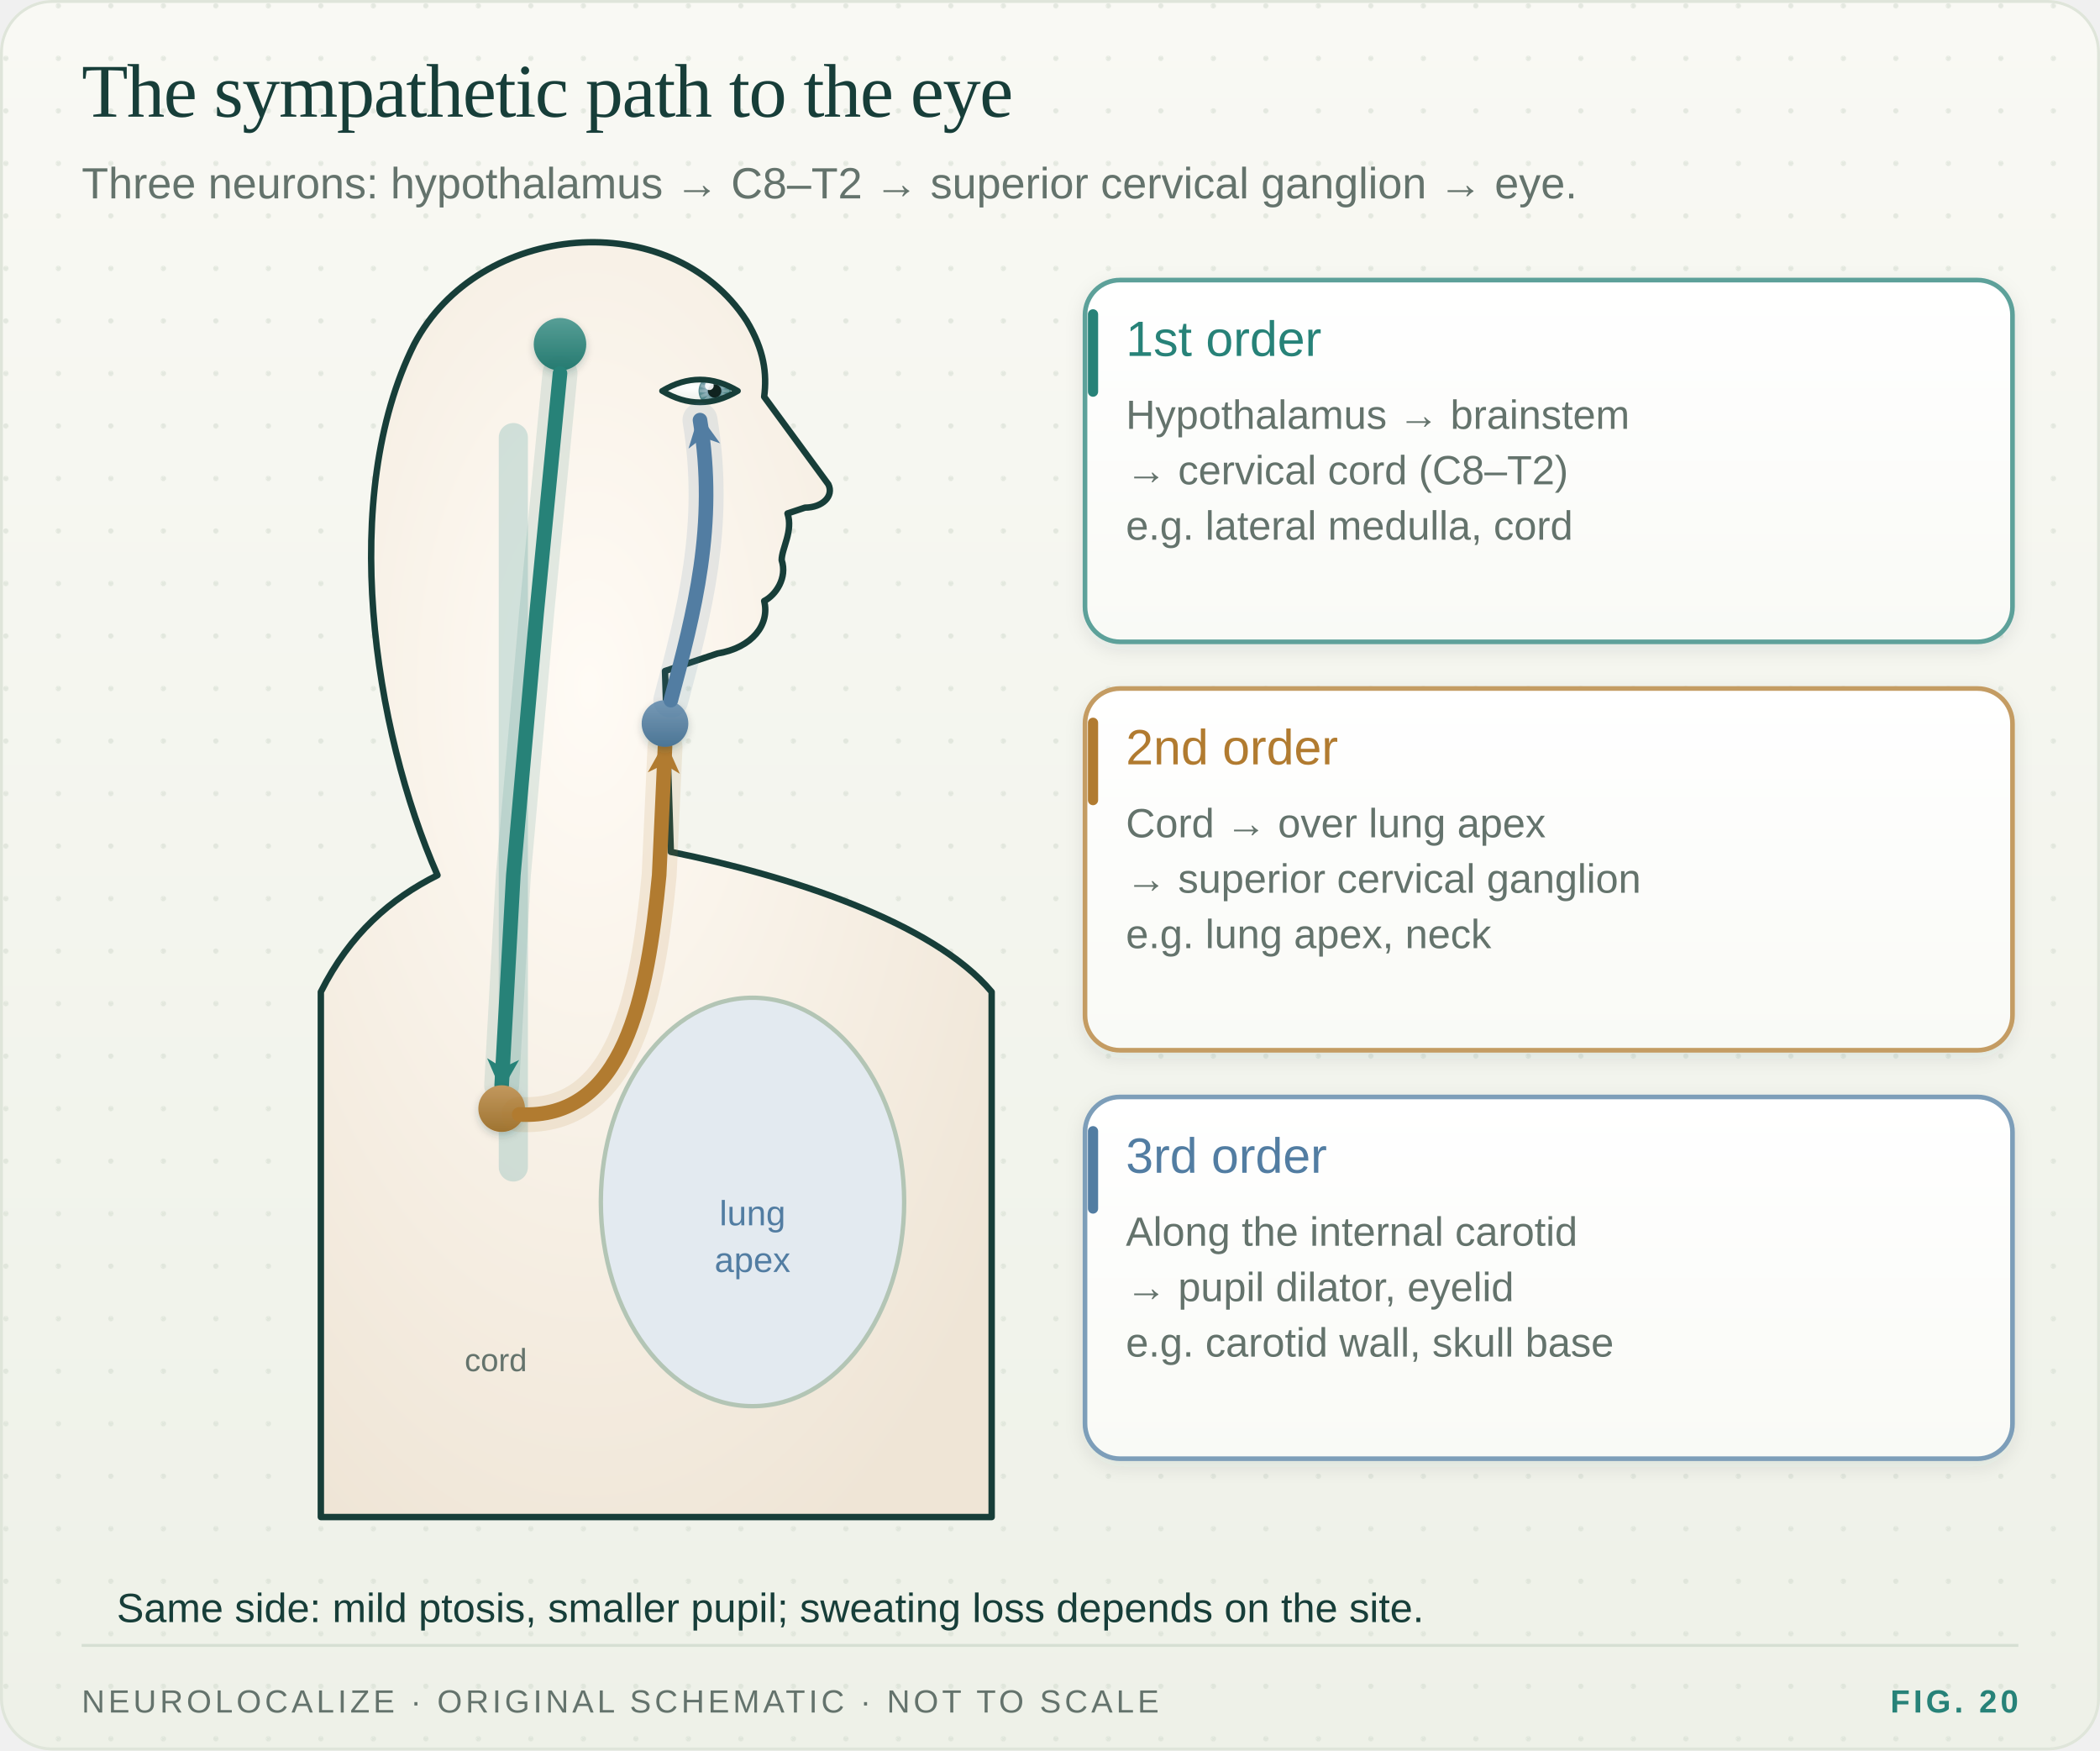
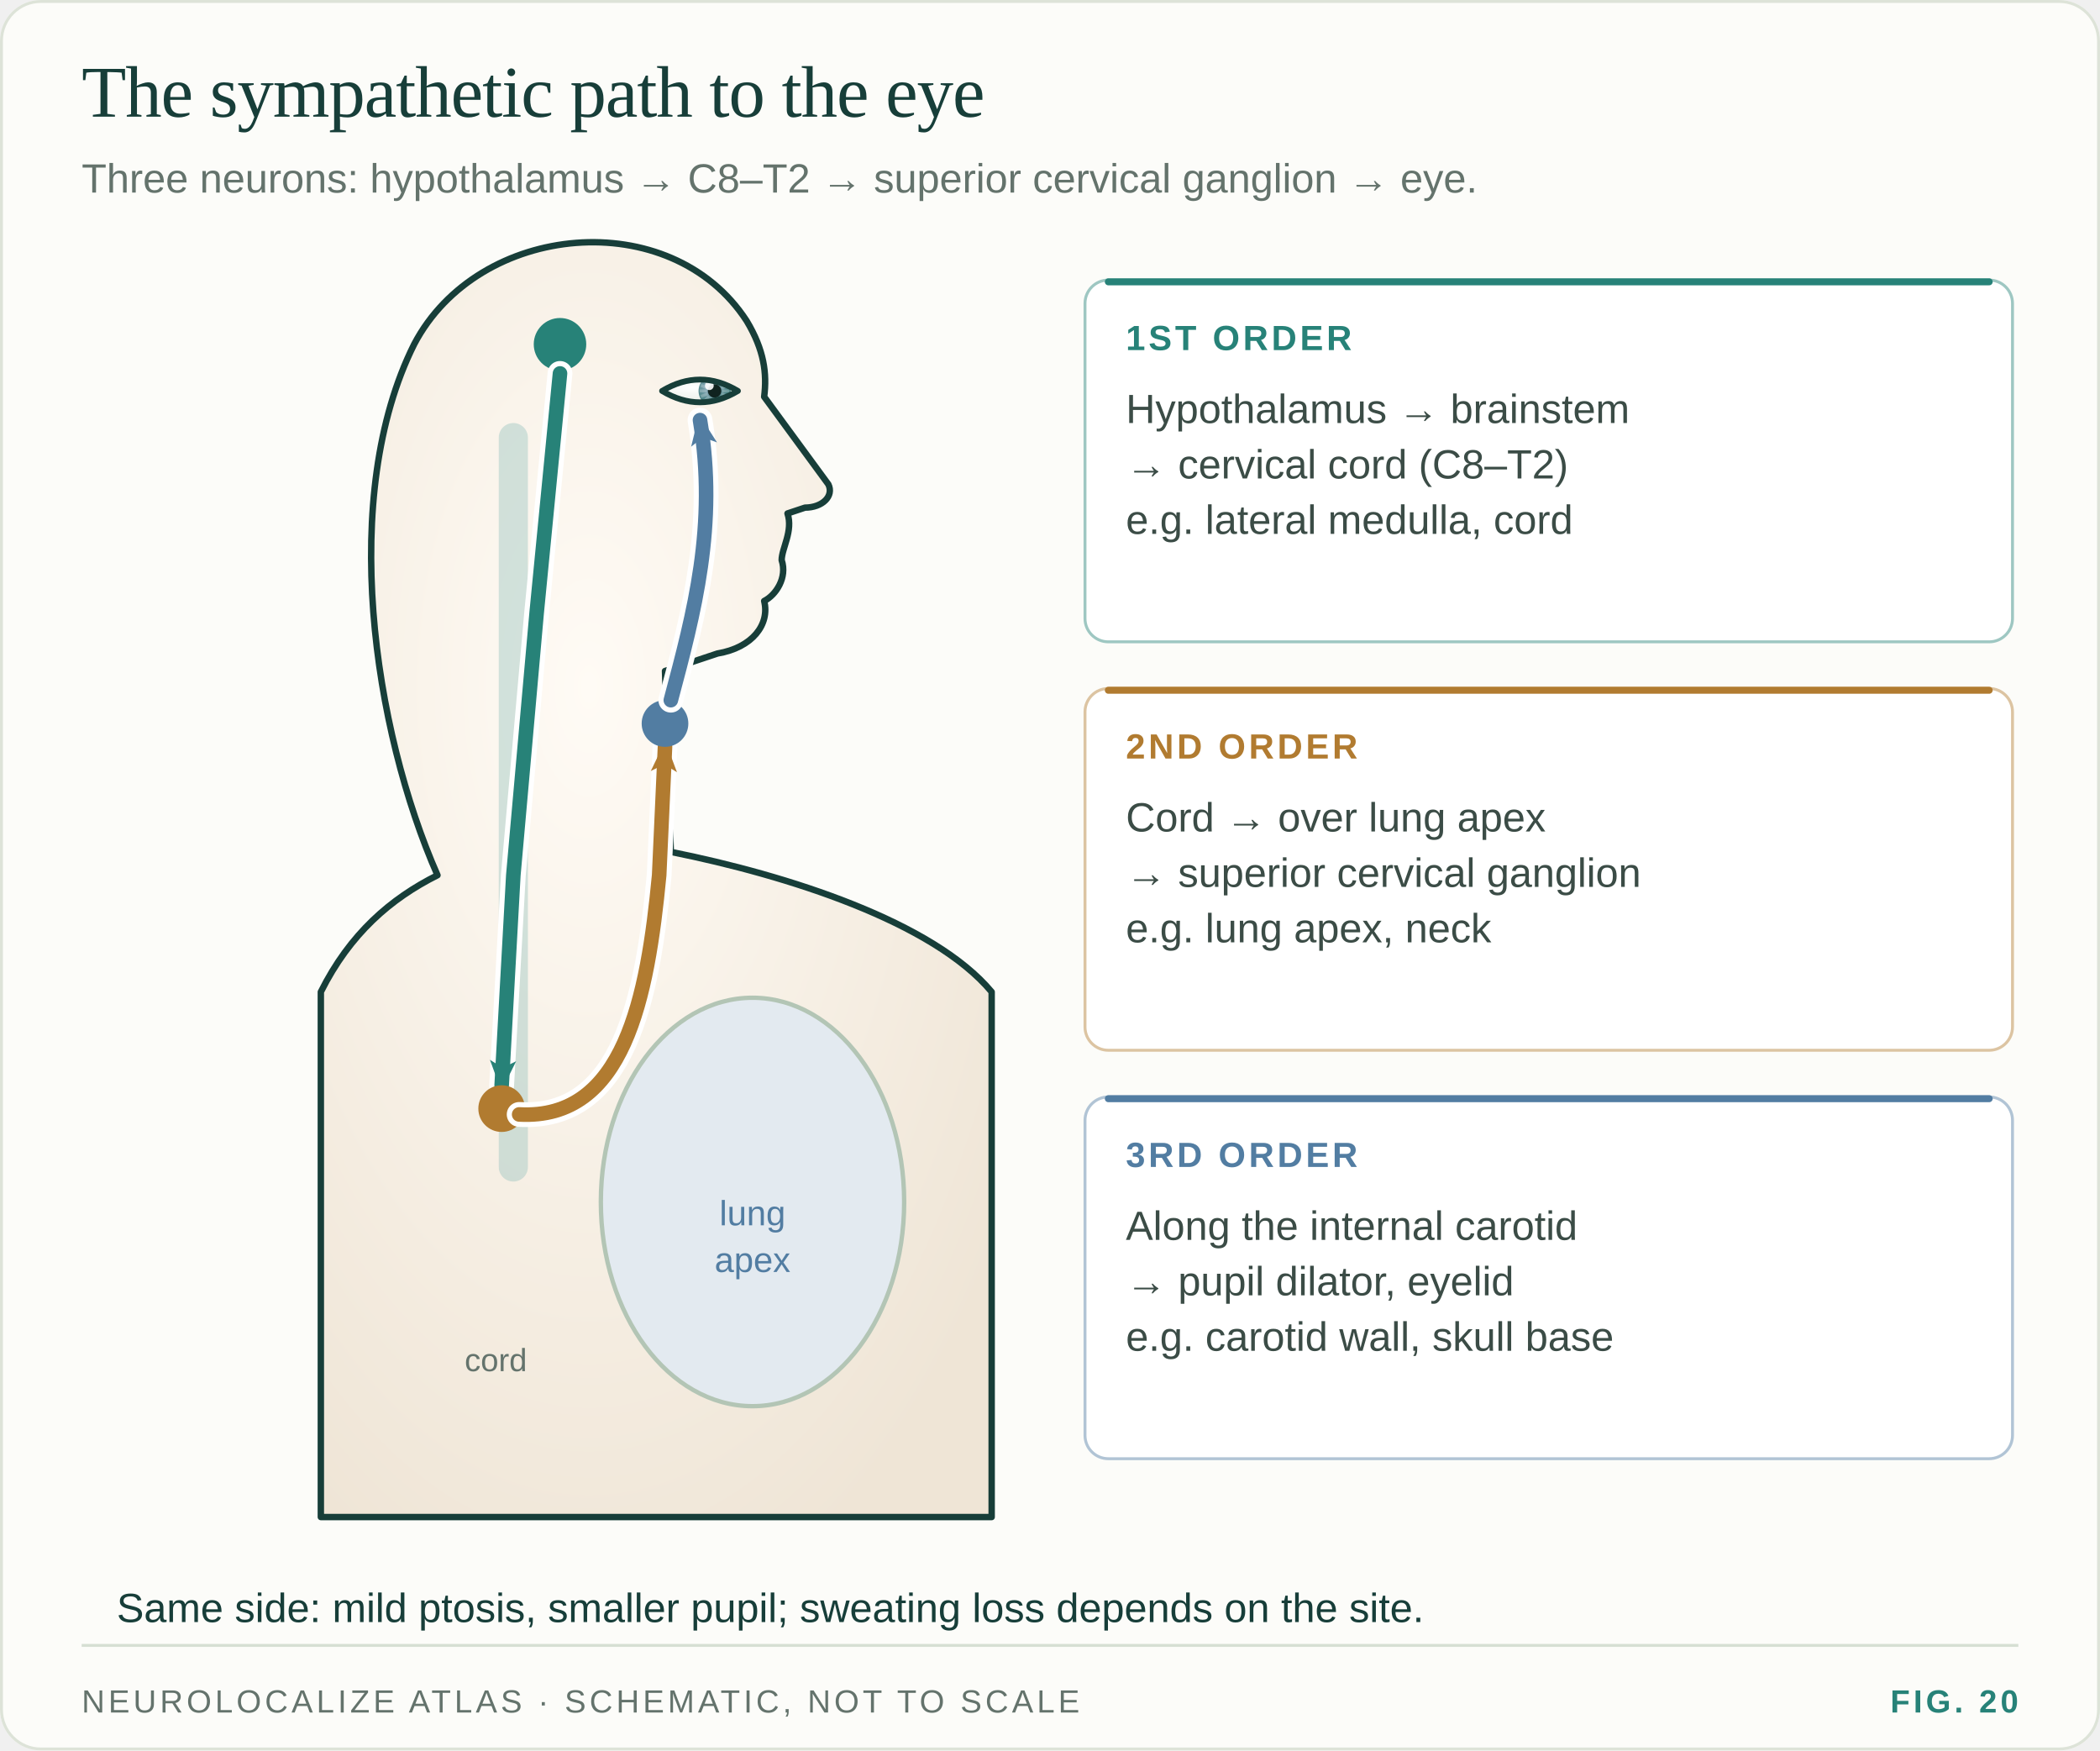
<svg xmlns="http://www.w3.org/2000/svg" width="720" height="600" viewBox="0 0 720 600" role="img">
  <defs>
    <linearGradient id="bg" x1="0" y1="0" x2="0" y2="1">
      <stop offset="0" stop-color="#f9f9f4" />
      <stop offset="1" stop-color="#eef1e8" />
    </linearGradient>
    <linearGradient id="card" x1="0" y1="0" x2="0" y2="1">
      <stop offset="0" stop-color="#ffffff" />
      <stop offset="1" stop-color="#f9faf6" />
    </linearGradient>
    <pattern id="dots" width="18" height="18" patternUnits="userSpaceOnUse">
      <circle cx="2" cy="2" r=".9" fill="#d3dbcf" />
    </pattern>
    <filter id="shadow" x="-10%" y="-10%" width="120%" height="130%">
      <feDropShadow dx="0" dy="2" stdDeviation="3" flood-color="#173e39" flood-opacity=".09" />
    </filter>
    <filter id="lift" x="-40%" y="-40%" width="180%" height="190%">
      <feDropShadow dx="0" dy="1.2" stdDeviation="1.4" flood-color="#173e39" flood-opacity=".22" />
    </filter>
    <radialGradient id="rfffbf5efe5d6" cx=".4" cy=".35" r=".75">
      <stop offset="0" stop-color="#fffbf5" />
      <stop offset="1" stop-color="#efe5d6" />
    </radialGradient>
    <clipPath id="clip1">
      <path d="M227 134Q240 126.2 253 134Q240 141.8 227 134Z" />
    </clipPath>
    <radialGradient id="rffffffe7ece4" cx=".4" cy=".35" r=".75">
      <stop offset="0" stop-color="#ffffff" />
      <stop offset="1" stop-color="#e7ece4" />
    </radialGradient>
    <radialGradient id="ra0b8cc216a62" cx=".4" cy=".35" r=".75">
      <stop offset="0" stop-color="#a0b8cc" />
      <stop offset="1" stop-color="#216a62" />
    </radialGradient>
-     <linearGradient id="g278278" x1="0" y1="0" x2="0" y2="1">
-       <stop offset="0" stop-color="#579e96" />
-       <stop offset="1" stop-color="#257a70" />
-     </linearGradient>
-     <marker id="arrow-278278" markerUnits="userSpaceOnUse" markerWidth="16" markerHeight="16" refX="11" refY="8" orient="auto">
-       <path d="M2 2.5L13 8L2 13.5L5 8Z" fill="#278278" />
+     <marker id="arrow-278278" markerUnits="userSpaceOnUse" markerWidth="14" markerHeight="14" refX="10" refY="7" orient="auto">
+       <path d="M1.5 2.5L12 7L1.5 11.5L4 7Z" fill="#278278" />
    </marker>
-     <linearGradient id="gb17b30" x1="0" y1="0" x2="0" y2="1">
-       <stop offset="0" stop-color="#c2985e" />
-       <stop offset="1" stop-color="#9f7431" />
-     </linearGradient>
-     <marker id="arrow-b17b30" markerUnits="userSpaceOnUse" markerWidth="16" markerHeight="16" refX="11" refY="8" orient="auto">
-       <path d="M2 2.5L13 8L2 13.5L5 8Z" fill="#b17b30" />
+     <marker id="arrow-b17b30" markerUnits="userSpaceOnUse" markerWidth="14" markerHeight="14" refX="10" refY="7" orient="auto">
+       <path d="M1.5 2.5L12 7L1.5 11.5L4 7Z" fill="#b17b30" />
    </marker>
-     <linearGradient id="g527da2" x1="0" y1="0" x2="0" y2="1">
-       <stop offset="0" stop-color="#789ab6" />
-       <stop offset="1" stop-color="#4b7595" />
-     </linearGradient>
-     <marker id="arrow-527da2" markerUnits="userSpaceOnUse" markerWidth="16" markerHeight="16" refX="11" refY="8" orient="auto">
-       <path d="M2 2.5L13 8L2 13.5L5 8Z" fill="#527da2" />
+     <marker id="arrow-527da2" markerUnits="userSpaceOnUse" markerWidth="14" markerHeight="14" refX="10" refY="7" orient="auto">
+       <path d="M1.5 2.5L12 7L1.5 11.5L4 7Z" fill="#527da2" />
    </marker>
  </defs>
-   <rect width="720" height="600" rx="18" fill="url(#bg)" />
-   <rect width="720" height="600" rx="18" fill="url(#dots)" opacity=".55" />
-   <rect x=".5" y=".5" width="719" height="599" rx="17.5" fill="none" stroke="#dfe5da" />
+   <rect width="720" height="600" rx="14" fill="#fcfcf9" />
+   <rect x=".5" y=".5" width="719" height="599" rx="13.5" fill="none" stroke="#dde3d8" />
  <g font-family="Arial,Helvetica,sans-serif">
-     <text x="28" y="40" font-size="26" fill="#173e39" font-family="Georgia,'Times New Roman',serif" letter-spacing="-.4">The sympathetic path to the eye</text>
-     <text x="28" y="68" font-size="15" fill="#64736c" text-anchor="start">Three neurons: hypothalamus → C8–T2 → superior cervical ganglion → eye.</text>
+     <text x="28" y="40" font-size="25" fill="#173e39" font-family="Georgia,'Times New Roman',serif" letter-spacing="-.3">The sympathetic path to the eye</text>
+     <text x="28" y="66" font-size="14" fill="#64736c" text-anchor="start">Three neurons: hypothalamus → C8–T2 → superior cervical ganglion → eye.</text>
    <path d="M150 300C128 250 116 170 142 118C164 76 230 70 256 110C262 120 263 128 262 136L284 166C286 170 282 174 276 174L270 176C272 182 268 188 268 192C270 198 266 204 262 206C264 214 258 222 246 224L228 230L230 292C270 300 320 316 340 340L340 520L110 520L110 340C120 320 134 308 150 300Z" fill="url(#rfffbf5efe5d6)" stroke="#173e39" stroke-width="2.2" stroke-linejoin="round" />
    <path d="M176 150L176 400" fill="none" stroke="#9ec7c2" stroke-width="10" stroke-linecap="round" stroke-linejoin="round" stroke-opacity=".45" />
    <text x="170" y="470" font-size="11" fill="#64736c" text-anchor="middle">cord</text>
    <ellipse cx="258" cy="412" rx="52" ry="70" fill="#e3eaf0" stroke="#b3c5b5" stroke-width="1.5" />
    <text x="258" y="420" font-size="12" fill="#527da2" text-anchor="middle">lung</text>
    <text x="258" y="436" font-size="12" fill="#527da2" text-anchor="middle">apex</text>
    <path d="M227 134Q240 126.2 253 134Q240 141.8 227 134Z" fill="url(#rffffffe7ece4)" />
    <g clip-path="url(#clip1)">
      <circle cx="245" cy="134" r="5.5" fill="url(#ra0b8cc216a62)" />
      <path d="M247.6 134.0L250.1 134.0" stroke="#ffffff" stroke-opacity=".22" stroke-width="1" />
      <path d="M247.4 135.0L249.7 135.9" stroke="#ffffff" stroke-opacity=".22" stroke-width="1" />
      <path d="M246.9 135.9L248.6 137.6" stroke="#ffffff" stroke-opacity=".22" stroke-width="1" />
      <path d="M246.0 136.4L246.9 138.7" stroke="#ffffff" stroke-opacity=".22" stroke-width="1" />
      <path d="M245.0 136.6L245.0 139.1" stroke="#ffffff" stroke-opacity=".22" stroke-width="1" />
      <path d="M244.0 136.4L243.1 138.7" stroke="#ffffff" stroke-opacity=".22" stroke-width="1" />
      <path d="M243.1 135.9L241.4 137.6" stroke="#ffffff" stroke-opacity=".22" stroke-width="1" />
      <path d="M242.6 135.0L240.3 135.9" stroke="#ffffff" stroke-opacity=".22" stroke-width="1" />
      <path d="M242.4 134.0L239.9 134.0" stroke="#ffffff" stroke-opacity=".22" stroke-width="1" />
      <path d="M242.6 133.0L240.3 132.1" stroke="#ffffff" stroke-opacity=".22" stroke-width="1" />
      <path d="M243.1 132.1L241.4 130.4" stroke="#ffffff" stroke-opacity=".22" stroke-width="1" />
      <path d="M244.0 131.6L243.1 129.3" stroke="#ffffff" stroke-opacity=".22" stroke-width="1" />
      <path d="M245.0 131.4L245.0 128.9" stroke="#ffffff" stroke-opacity=".22" stroke-width="1" />
      <path d="M246.0 131.6L246.9 129.3" stroke="#ffffff" stroke-opacity=".22" stroke-width="1" />
      <path d="M246.9 132.1L248.6 130.4" stroke="#ffffff" stroke-opacity=".22" stroke-width="1" />
      <path d="M247.4 133.0L249.7 132.1" stroke="#ffffff" stroke-opacity=".22" stroke-width="1" />
      <circle cx="245" cy="134" r="2.3" fill="#10231f" />
      <circle cx="243.2" cy="132.2" r="1.5" fill="#ffffff" opacity=".9" />
    </g>
    <path d="M227 134Q240 126.2 253 134Q240 141.8 227 134Z" fill="none" stroke="#173e39" stroke-width="2" stroke-linejoin="round" />
-     <circle cx="192" cy="118" r="9" fill="url(#g278278)" filter="url(#lift)" />
-     <path d="M192 128L184 210L176 300L172 372" fill="none" stroke="#278278" stroke-width="12" stroke-opacity=".13" stroke-linecap="round" stroke-linejoin="round" />
+     <circle cx="192" cy="118" r="9" fill="#278278" />
+     <path d="M192 128L184 210L176 300L172 372" fill="none" stroke="#ffffff" stroke-width="8.5" stroke-linecap="round" stroke-linejoin="round" />
    <path d="M192 128L184 210L176 300L172 372" fill="none" stroke="#278278" stroke-width="5" stroke-linecap="round" stroke-linejoin="round" marker-end="url(#arrow-278278)" />
-     <circle cx="172" cy="380" r="8" fill="url(#gb17b30)" filter="url(#lift)" />
-     <path d="M178 382C214 384 222 342 226 300L228 256" fill="none" stroke="#b17b30" stroke-width="12" stroke-opacity=".13" stroke-linecap="round" stroke-linejoin="round" />
+     <circle cx="172" cy="380" r="8" fill="#b17b30" />
+     <path d="M178 382C214 384 222 342 226 300L228 256" fill="none" stroke="#ffffff" stroke-width="8.5" stroke-linecap="round" stroke-linejoin="round" />
    <path d="M178 382C214 384 222 342 226 300L228 256" fill="none" stroke="#b17b30" stroke-width="5" stroke-linecap="round" stroke-linejoin="round" marker-end="url(#arrow-b17b30)" />
-     <circle cx="228" cy="248" r="8" fill="url(#g527da2)" filter="url(#lift)" />
-     <path d="M230 240C238 210 246 180 240 144" fill="none" stroke="#527da2" stroke-width="12" stroke-opacity=".13" stroke-linecap="round" stroke-linejoin="round" />
+     <circle cx="228" cy="248" r="8" fill="#527da2" />
+     <path d="M230 240C238 210 246 180 240 144" fill="none" stroke="#ffffff" stroke-width="8.5" stroke-linecap="round" stroke-linejoin="round" />
    <path d="M230 240C238 210 246 180 240 144" fill="none" stroke="#527da2" stroke-width="5" stroke-linecap="round" stroke-linejoin="round" marker-end="url(#arrow-527da2)" />
-     <rect x="372" y="96" width="318" height="124" rx="12" fill="url(#card)" stroke="#5da19a" stroke-width="1.6" filter="url(#shadow)" />
-     <rect x="373" y="106" width="3.5" height="30" rx="1.75" fill="#278278" />
-     <text x="386" y="122" font-size="17" fill="#278278" text-anchor="start">1st order</text>
-     <text x="386" y="147" font-size="14" fill="#64736c" text-anchor="start">Hypothalamus → brainstem</text>
-     <text x="386" y="166" font-size="14" fill="#64736c" text-anchor="start">→ cervical cord (C8–T2)</text>
-     <text x="386" y="185" font-size="14" fill="#64736c" text-anchor="start">e.g. lateral medulla, cord</text>
-     <rect x="372" y="236" width="318" height="124" rx="12" fill="url(#card)" stroke="#c49c64" stroke-width="1.6" filter="url(#shadow)" />
-     <rect x="373" y="246" width="3.5" height="30" rx="1.75" fill="#b17b30" />
-     <text x="386" y="262" font-size="17" fill="#b17b30" text-anchor="start">2nd order</text>
-     <text x="386" y="287" font-size="14" fill="#64736c" text-anchor="start">Cord → over lung apex</text>
-     <text x="386" y="306" font-size="14" fill="#64736c" text-anchor="start">→ superior cervical ganglion</text>
-     <text x="386" y="325" font-size="14" fill="#64736c" text-anchor="start">e.g. lung apex, neck</text>
-     <rect x="372" y="376" width="318" height="124" rx="12" fill="url(#card)" stroke="#7d9eb9" stroke-width="1.6" filter="url(#shadow)" />
-     <rect x="373" y="386" width="3.5" height="30" rx="1.75" fill="#527da2" />
-     <text x="386" y="402" font-size="17" fill="#527da2" text-anchor="start">3rd order</text>
-     <text x="386" y="427" font-size="14" fill="#64736c" text-anchor="start">Along the internal carotid</text>
-     <text x="386" y="446" font-size="14" fill="#64736c" text-anchor="start">→ pupil dilator, eyelid</text>
-     <text x="386" y="465" font-size="14" fill="#64736c" text-anchor="start">e.g. carotid wall, skull base</text>
+     <rect x="372" y="96" width="318" height="124" rx="8" fill="#ffffff" stroke="#9ec7c2" stroke-width="1" />
+     <path d="M380 96.6L682 96.6" stroke="#278278" stroke-width="2.4" stroke-linecap="round" />
+     <text x="386" y="120" font-size="12" fill="#278278" font-weight="700" letter-spacing="1.1">1ST ORDER</text>
+     <text x="386" y="145" font-size="14" fill="#3b4c46" text-anchor="start">Hypothalamus → brainstem</text>
+     <text x="386" y="164" font-size="14" fill="#3b4c46" text-anchor="start">→ cervical cord (C8–T2)</text>
+     <text x="386" y="183" font-size="14" fill="#3b4c46" text-anchor="start">e.g. lateral medulla, cord</text>
+     <rect x="372" y="236" width="318" height="124" rx="8" fill="#ffffff" stroke="#dcc4a2" stroke-width="1" />
+     <path d="M380 236.6L682 236.6" stroke="#b17b30" stroke-width="2.4" stroke-linecap="round" />
+     <text x="386" y="260" font-size="12" fill="#b17b30" font-weight="700" letter-spacing="1.1">2ND ORDER</text>
+     <text x="386" y="285" font-size="14" fill="#3b4c46" text-anchor="start">Cord → over lung apex</text>
+     <text x="386" y="304" font-size="14" fill="#3b4c46" text-anchor="start">→ superior cervical ganglion</text>
+     <text x="386" y="323" font-size="14" fill="#3b4c46" text-anchor="start">e.g. lung apex, neck</text>
+     <rect x="372" y="376" width="318" height="124" rx="8" fill="#ffffff" stroke="#b1c4d5" stroke-width="1" />
+     <path d="M380 376.6L682 376.6" stroke="#527da2" stroke-width="2.4" stroke-linecap="round" />
+     <text x="386" y="400" font-size="12" fill="#527da2" font-weight="700" letter-spacing="1.1">3RD ORDER</text>
+     <text x="386" y="425" font-size="14" fill="#3b4c46" text-anchor="start">Along the internal carotid</text>
+     <text x="386" y="444" font-size="14" fill="#3b4c46" text-anchor="start">→ pupil dilator, eyelid</text>
+     <text x="386" y="463" font-size="14" fill="#3b4c46" text-anchor="start">e.g. carotid wall, skull base</text>
    <text x="40" y="556" font-size="14" fill="#173e39" text-anchor="start">Same side: mild ptosis, smaller pupil; sweating loss depends on the site.</text>
    <path d="M28 564L692 564" fill="none" stroke="#d6dfd3" stroke-width="1" />
-     <text x="28" y="587" font-size="11" fill="#64736c" letter-spacing="1.2">NEUROLOCALIZE  ·  ORIGINAL SCHEMATIC  ·  NOT TO SCALE</text>
+     <text x="28" y="587" font-size="11" fill="#64736c" letter-spacing="1.2">NEUROLOCALIZE ATLAS  ·  SCHEMATIC, NOT TO SCALE</text>
    <text x="692" y="587" font-size="11" fill="#278278" text-anchor="end" letter-spacing="1.2" font-weight="700">FIG. 20</text>
  </g>
</svg>
